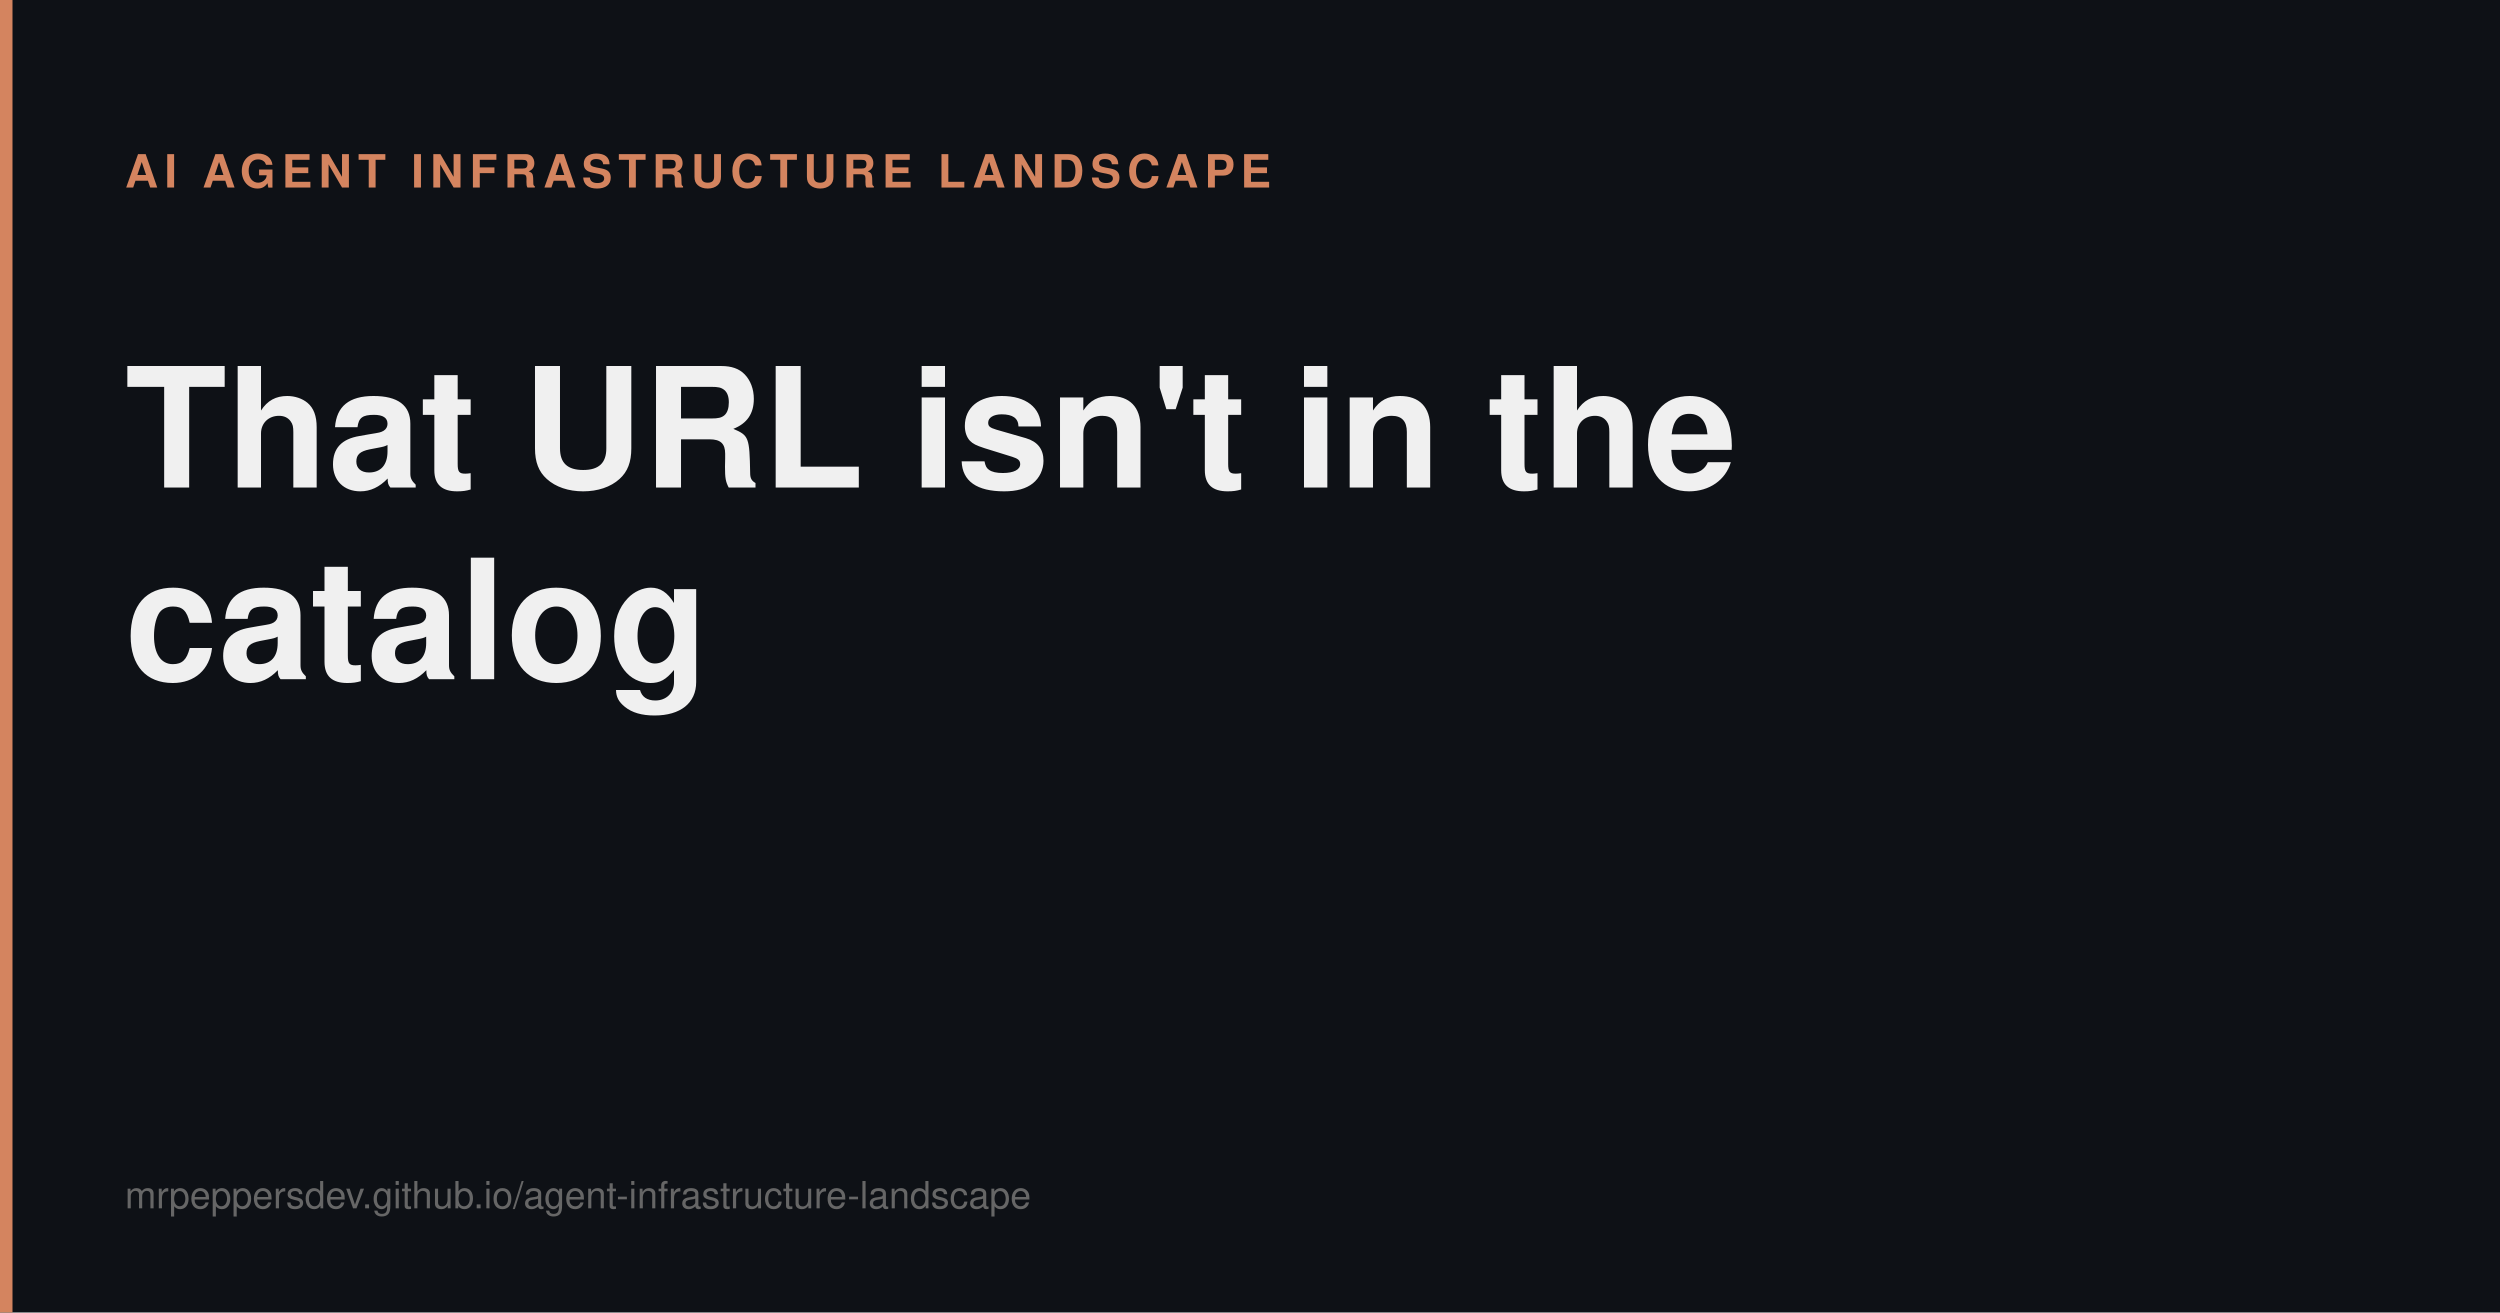
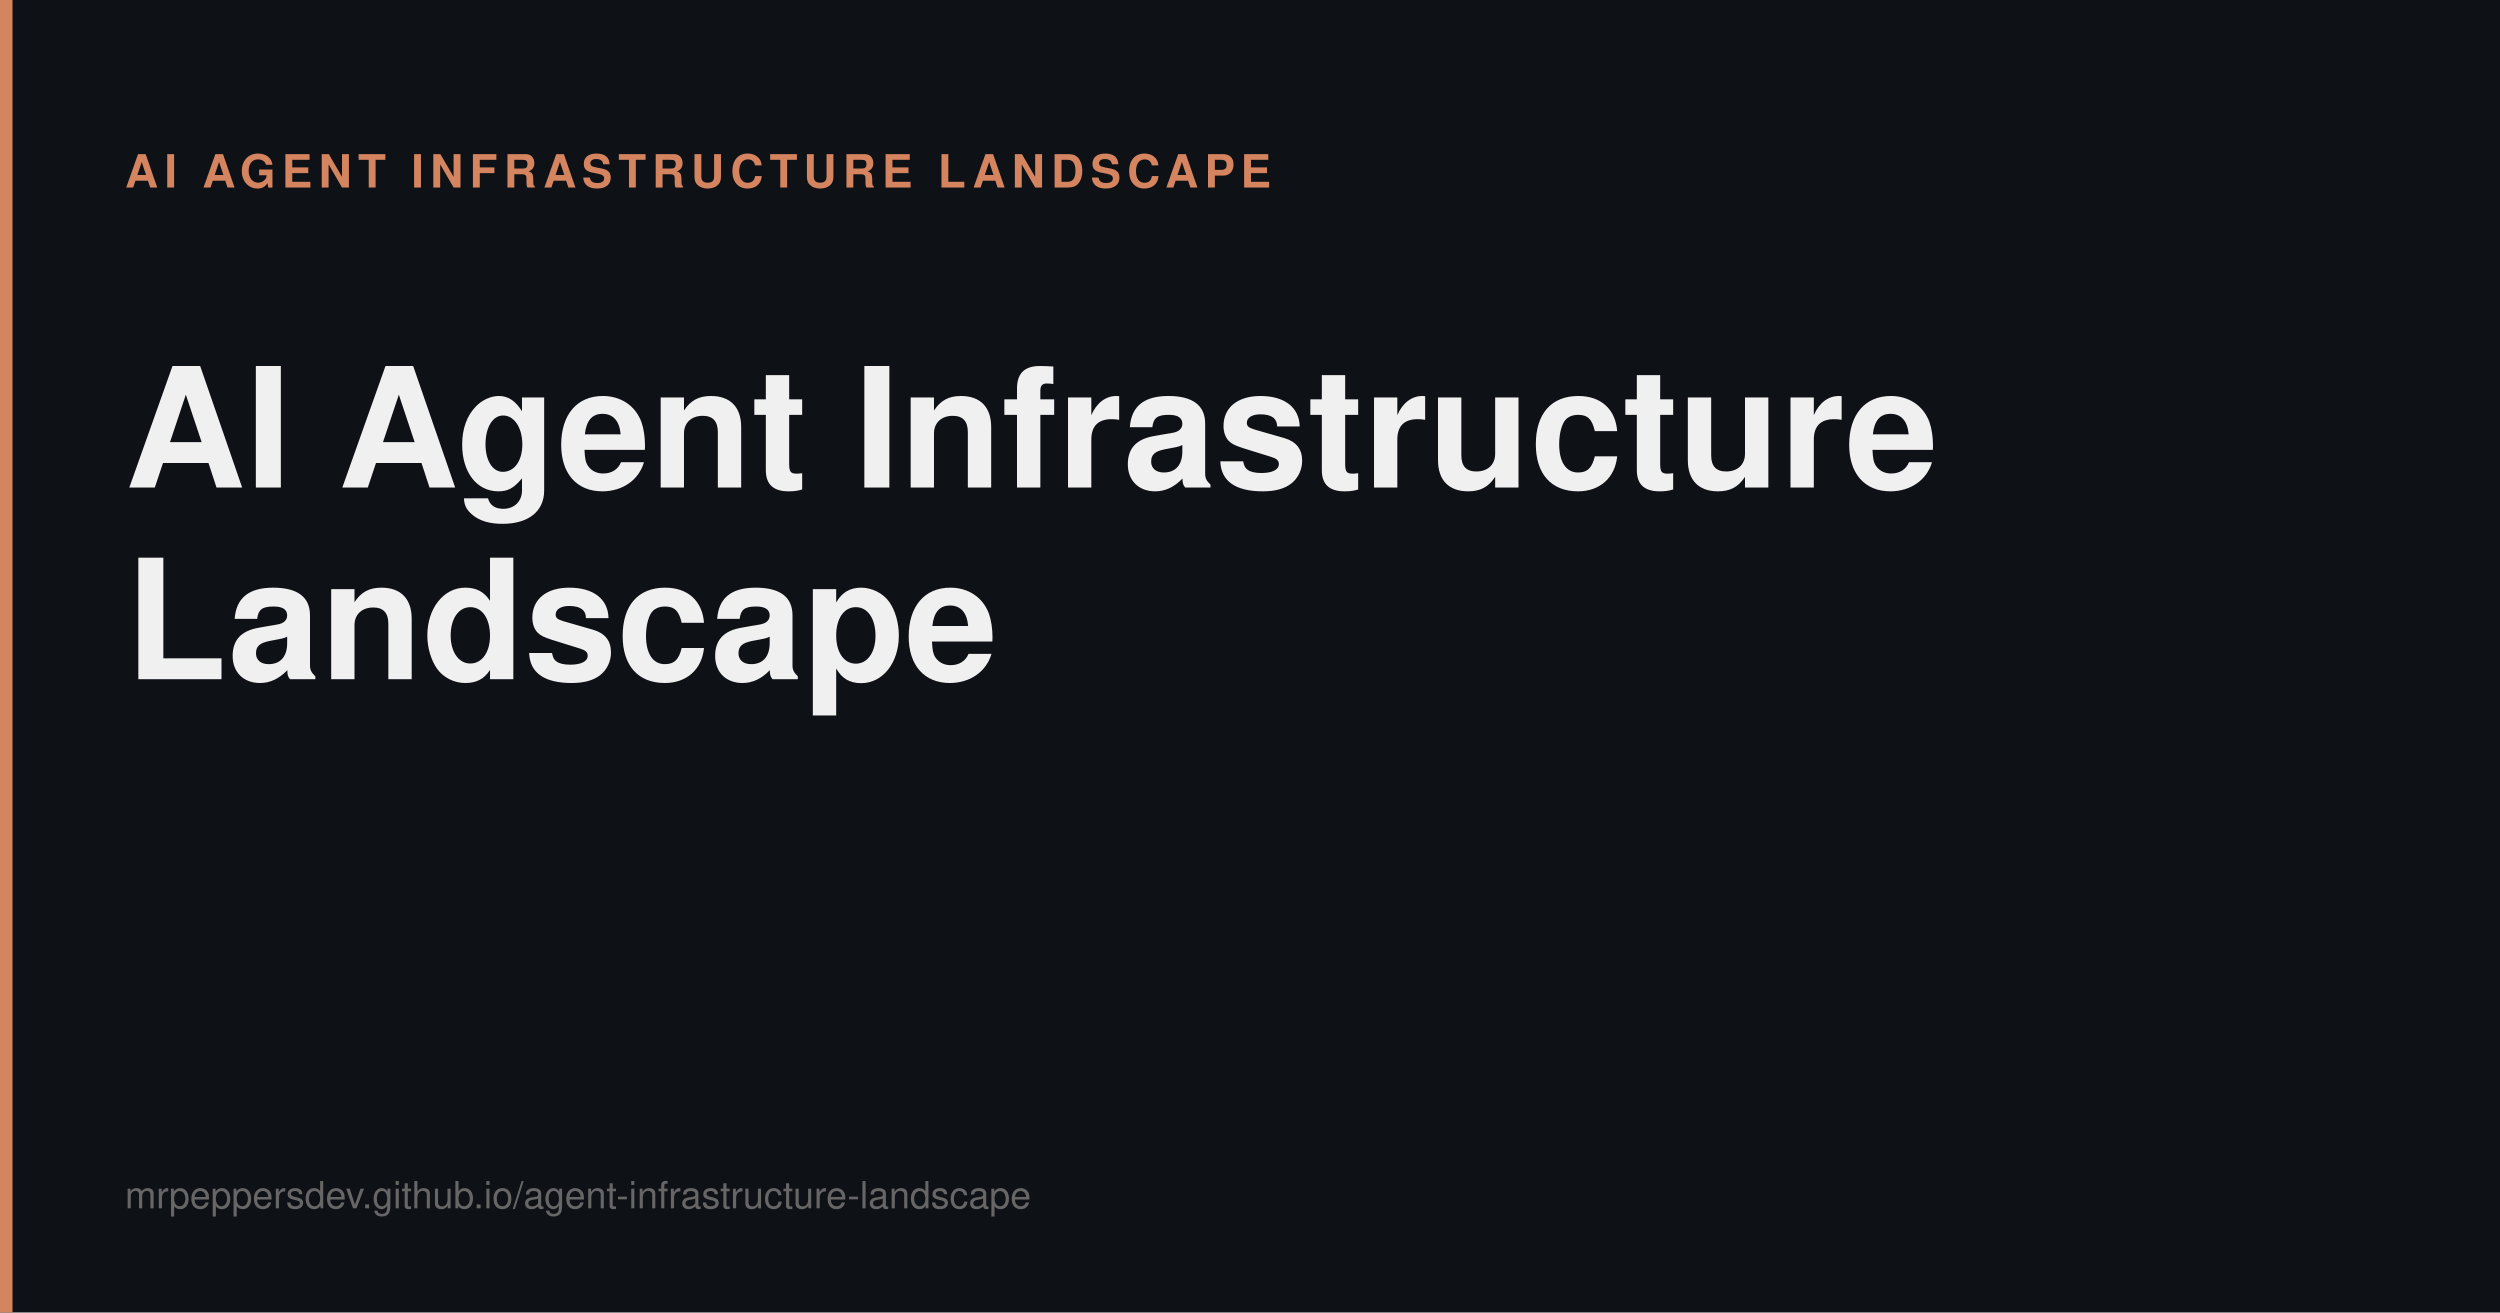
<svg xmlns="http://www.w3.org/2000/svg" viewBox="0 0 1200 630" width="1200" height="630">
  <rect width="1200" height="630" fill="#0e1116" />
  <rect x="0" y="0" width="6" height="630" fill="#d4845f" />
  <text x="60" y="90" fill="#d4845f" font-family="ui-sans-serif, -apple-system, BlinkMacSystemFont, system-ui, Segoe UI, Helvetica, Arial, sans-serif" font-size="22" font-weight="600" letter-spacing="3">AI AGENT INFRASTRUCTURE LANDSCAPE</text>
  <text fill="#f0f0f0" font-family="ui-sans-serif, -apple-system, BlinkMacSystemFont, system-ui, Segoe UI, Helvetica, Arial, sans-serif" font-size="80" font-weight="700">
-     <tspan x="60" y="234">That URL isn't in the</tspan>
-     <tspan x="60" y="326">catalog</tspan>
+     <tspan x="60" y="234">AI Agent Infrastructure</tspan>
+     <tspan x="60" y="326">Landscape</tspan>
  </text>
  <text x="60" y="580" fill="#666" font-family="ui-sans-serif, -apple-system, BlinkMacSystemFont, system-ui, Segoe UI, Helvetica, Arial, sans-serif" font-size="18">mrpeppersdev.github.io/agent-infrastructure-landscape</text>
</svg>
